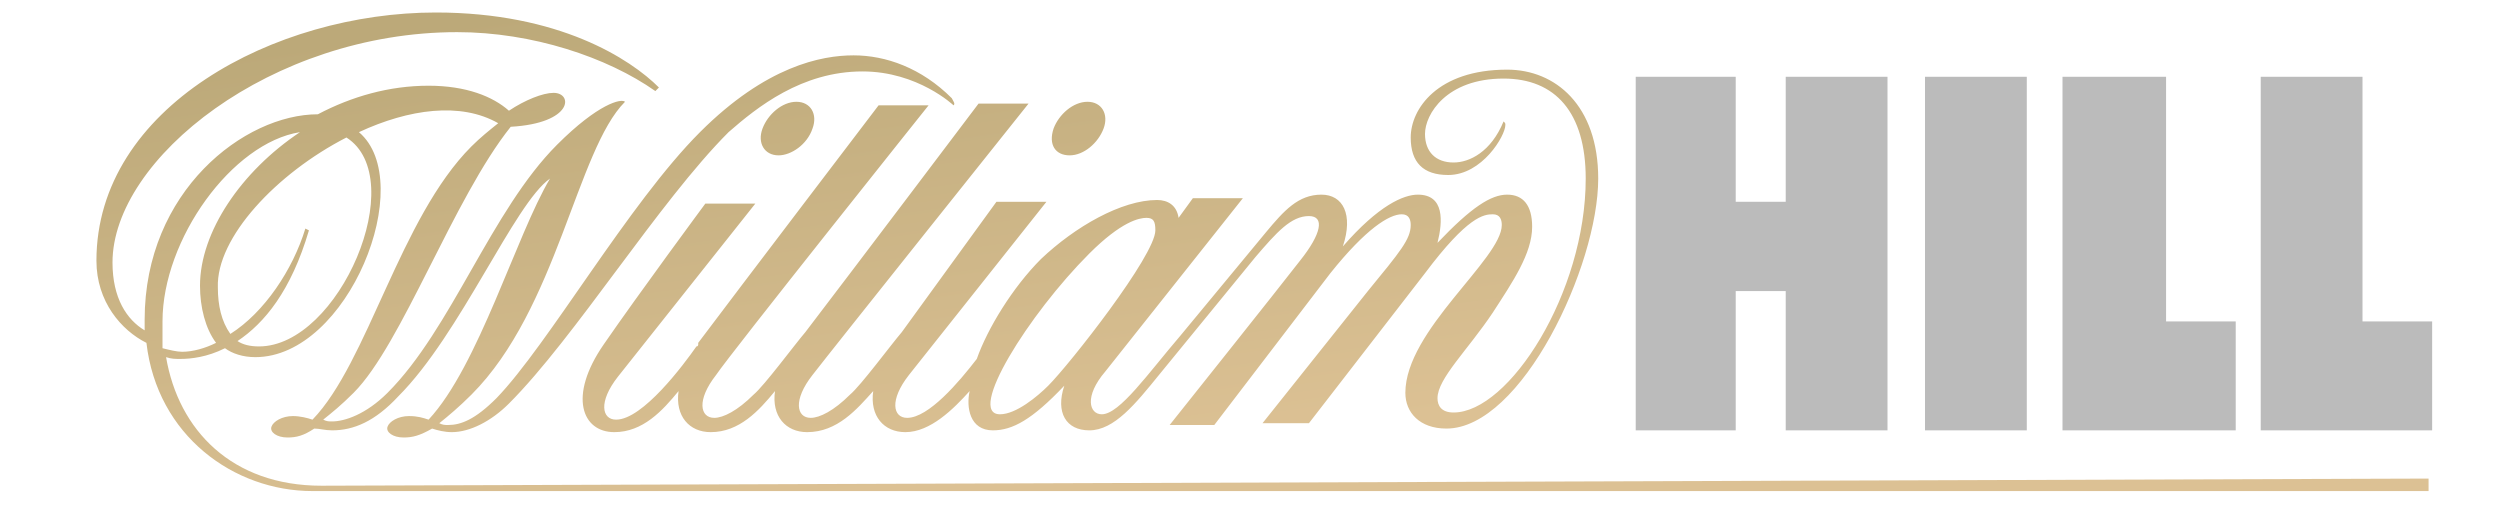
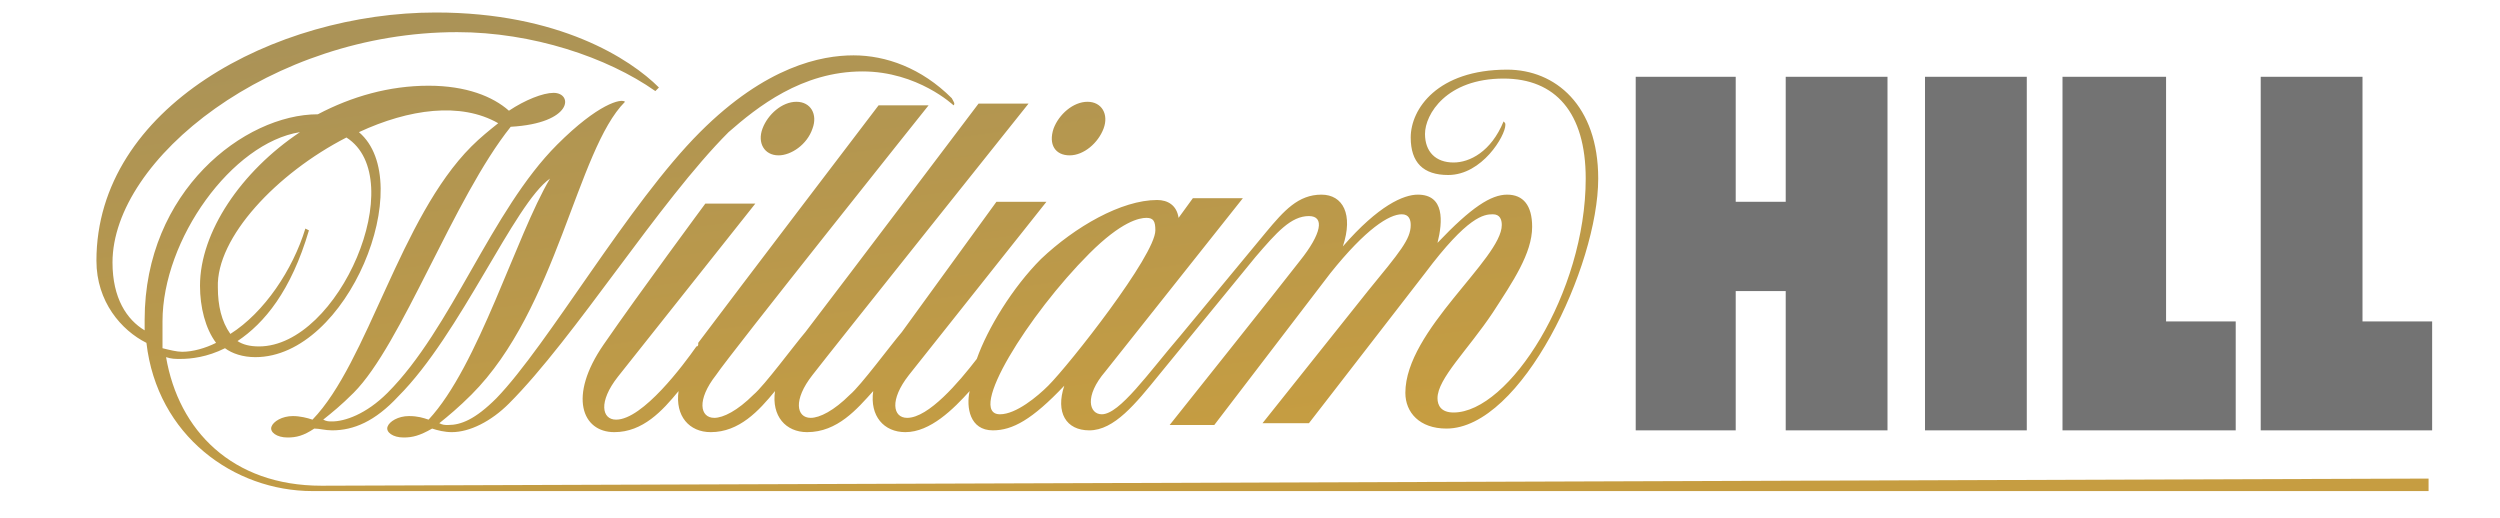
<svg xmlns="http://www.w3.org/2000/svg" id="Layer_2_1_" viewBox="0 0 140 29">
-   <style>.st0{fill:#bbb}</style>
+   <style>.st0{fill:#737373}</style>
  <path class="st0" d="M107.8 4.3h5.7v19.8h-5.7zM126.6 24.1h9.6V18h-3.9V4.3h-5.7zM115.5 24.1h9.7V18h-3.9V4.3h-5.8zM100 4.3v7h-2.8v-7h-5.6v19.8h5.6v-7.8h2.8v7.8h5.7V4.3z" />
  <linearGradient id="SVGID_1_" gradientUnits="userSpaceOnUse" x1="67.044" y1="1906.162" x2="72.93" y2="1864.286" gradientTransform="matrix(1 0 0 -1 0 1901)">
-     <stop offset=".014" stop-color="#bca979" />
-     <stop offset=".708" stop-color="#dcc194" />
+     <stop offset=".014" stop-color="#ab9357" />
+     <stop offset=".708" stop-color="#c69d41" />
  </linearGradient>
  <path d="M55.6 24.1c1.1 0 2.2-.6 4-2.5-.5 1.5.1 2.5 1.4 2.5 1.4 0 2.6-1.5 3.9-3.1l5.4-6.6c1.2-1.4 2-2.3 3-2.3.9 0 .7 1-.5 2.5-1 1.3-7.3 9.2-7.3 9.2H68l6.5-8.5c2-2.5 3.3-3.3 4-3.3.4 0 .5.3.5.6 0 .8-.6 1.5-2.4 3.7l-5.9 7.4h2.6l6.5-8.4c2.4-3.2 3.3-3.3 3.8-3.3.4 0 .5.3.5.6 0 1.9-5.4 5.9-5.4 9.4 0 1.1.8 2 2.3 2 4.2 0 8.5-9.1 8.5-14 0-4.1-2.4-6.1-5.1-6.1-3.9 0-5.4 2.2-5.4 3.8 0 1.4.7 2.1 2.1 2.1 1.9 0 3.2-2.2 3.2-2.8 0-.1 0-.1-.1-.2-.7 1.7-1.9 2.3-2.8 2.3-1 0-1.6-.6-1.6-1.6 0-1.1 1.2-3.1 4.4-3.1 2.9 0 4.6 1.9 4.6 5.6 0 6.4-4.3 13.1-7.4 13.1-.7 0-.9-.4-.9-.8 0-1.1 1.7-2.7 3.1-4.8 1.1-1.7 2.2-3.3 2.2-4.8 0-1.2-.5-1.8-1.4-1.8-.9 0-2 .7-3.9 2.7.3-1.2.4-2.7-1.1-2.7-.8 0-2.2.6-4.2 2.9.6-1.8 0-2.9-1.2-2.9-1.3 0-2.1.9-3.1 2.1l-4.8 5.8c-1.8 2.1-3.4 4.4-4.4 4.4-.7 0-1-1 .2-2.4l7.7-9.7h-2.8l-.8 1.1c-.1-.7-.6-1-1.2-1-2 0-4.6 1.5-6.5 3.3-1.6 1.6-3 3.9-3.6 5.6-1 1.3-2.7 3.3-3.9 3.3-.8 0-1-1 .1-2.4l7.7-9.7h-2.8s-3.2 4.4-5.3 7.3c-.6.7-2.3 3-2.9 3.5-.9.9-1.7 1.3-2.2 1.3-.8 0-1-1 .1-2.4 1-1.3 12.1-15.2 12.1-15.2h-2.8s-7.1 9.4-9.7 12.8c-.6.7-2.3 3-2.9 3.5-.9.9-1.7 1.3-2.2 1.3-.8 0-1-1 .1-2.4C40.9 19.8 52 5.9 52 5.9h-2.8s-8 10.5-10.1 13.3v.1s0 .1-.1.1c-.7 1-3 4.1-4.5 4.1-.8 0-1-1 .1-2.4l7.7-9.7h-2.8s-3.7 5-5.7 7.9-1.2 4.9.6 4.9c1.6 0 2.7-1.2 3.6-2.3-.2 1.4.6 2.3 1.8 2.3 1.6 0 2.7-1.2 3.6-2.3-.2 1.4.6 2.3 1.8 2.3 1.7 0 2.8-1.3 3.7-2.3-.2 1.4.6 2.3 1.8 2.3 1.4 0 2.7-1.3 3.6-2.3-.2.9 0 2.2 1.3 2.2zm5.4-9.9c1.8-1.8 2.8-2 3.2-2 .4 0 .5.2.5.7 0 1.4-4.8 7.5-6 8.7-.6.6-1.8 1.6-2.7 1.6-1.9 0 1.6-5.6 5-9zm-15.5-7c.3-.8-.1-1.5-.9-1.5s-1.6.7-1.9 1.5.1 1.5.9 1.5c.7 0 1.6-.6 1.9-1.5zm14.4 1.5c.8 0 1.6-.7 1.9-1.5s-.1-1.5-.9-1.5-1.6.7-1.9 1.5c-.3.9.1 1.5.9 1.5zM18 27.2c-5 0-8-3.1-8.7-7.2.3.1.5.1.8.1.6 0 1.5-.1 2.5-.6.4.3 1 .5 1.7.5 5.2 0 9.1-9.8 5.8-12.6 2.8-1.3 5.7-1.7 7.8-.5-.5.4-1 .8-1.5 1.3-4 4-5.8 12.1-8.9 15.3-.3-.1-.7-.2-1.1-.2-.6 0-1.1.3-1.2.6s.3.6.9.6c.5 0 .9-.1 1.5-.5.3 0 .6.1 1 .1 1.2 0 2.4-.5 3.7-1.9 3.5-3.5 6.5-10.8 8.5-12.2-1.9 3.2-4 10.5-6.8 13.5-.3-.1-.6-.2-1.1-.2-.6 0-1.1.3-1.2.6-.1.3.3.6.9.6.5 0 .9-.1 1.6-.5.3.1.7.2 1.1.2 1 0 2.2-.6 3.2-1.6 3.7-3.7 8.4-11.3 12.3-15.2C42.4 6 44.9 4 48.3 4c3.1 0 5.1 1.9 5.1 1.9.1-.1 0-.2-.1-.4-1.7-1.7-3.7-2.4-5.5-2.4-1.8 0-4.9.6-8.6 4.3-4 4-8.5 11.9-11.4 14.9-1.2 1.2-2 1.5-2.7 1.5-.2 0-.3 0-.5-.1.5-.4 1.1-.9 1.8-1.6 4.8-4.8 5.9-13.7 8.6-16.4-.2-.2-1.5.1-3.8 2.4-3.7 3.7-5.9 10.3-9.5 13.9-1.2 1.2-2.4 1.6-3.1 1.6-.2 0-.3 0-.5-.1.5-.4 1-.8 1.7-1.5 2.7-2.7 5.6-10.9 8.8-14.9 3.5-.2 3.5-1.9 2.4-1.9-.6 0-1.6.4-2.5 1-.9-.8-2.4-1.4-4.5-1.4-2.2 0-4.3.6-6.2 1.6-4.1 0-9.7 4.3-9.7 11.5v.6c-1-.6-1.8-1.8-1.8-3.8 0-5.8 8.9-12.9 19.3-12.9 4.2 0 8.4 1.4 11.1 3.3l.2-.2C35.3 3.3 31.3.7 24.4.7c-9 0-19 5.3-19 13.9 0 2.3 1.4 3.9 2.8 4.6.6 5.2 4.9 8.3 9.3 8.3H136v-.7l-118 .4zm1.4-19.5C23 10 19 19.4 14.5 19.4c-.5 0-.9-.1-1.2-.3 1.5-1 3-2.8 4-6.2l-.2-.1c-.7 2.3-2.3 4.7-4.2 5.9-.5-.7-.7-1.6-.7-2.6-.1-2.8 3.3-6.4 7.2-8.4zM9.1 18c0-4.6 3.9-10 7.7-10.6-3.3 2.2-5.6 5.6-5.6 8.6 0 1.2.3 2.4.9 3.2-.6.3-1.3.5-1.9.5-.3 0-.7-.1-1.1-.2V18z" fill="url(#SVGID_1_)" />
</svg>
